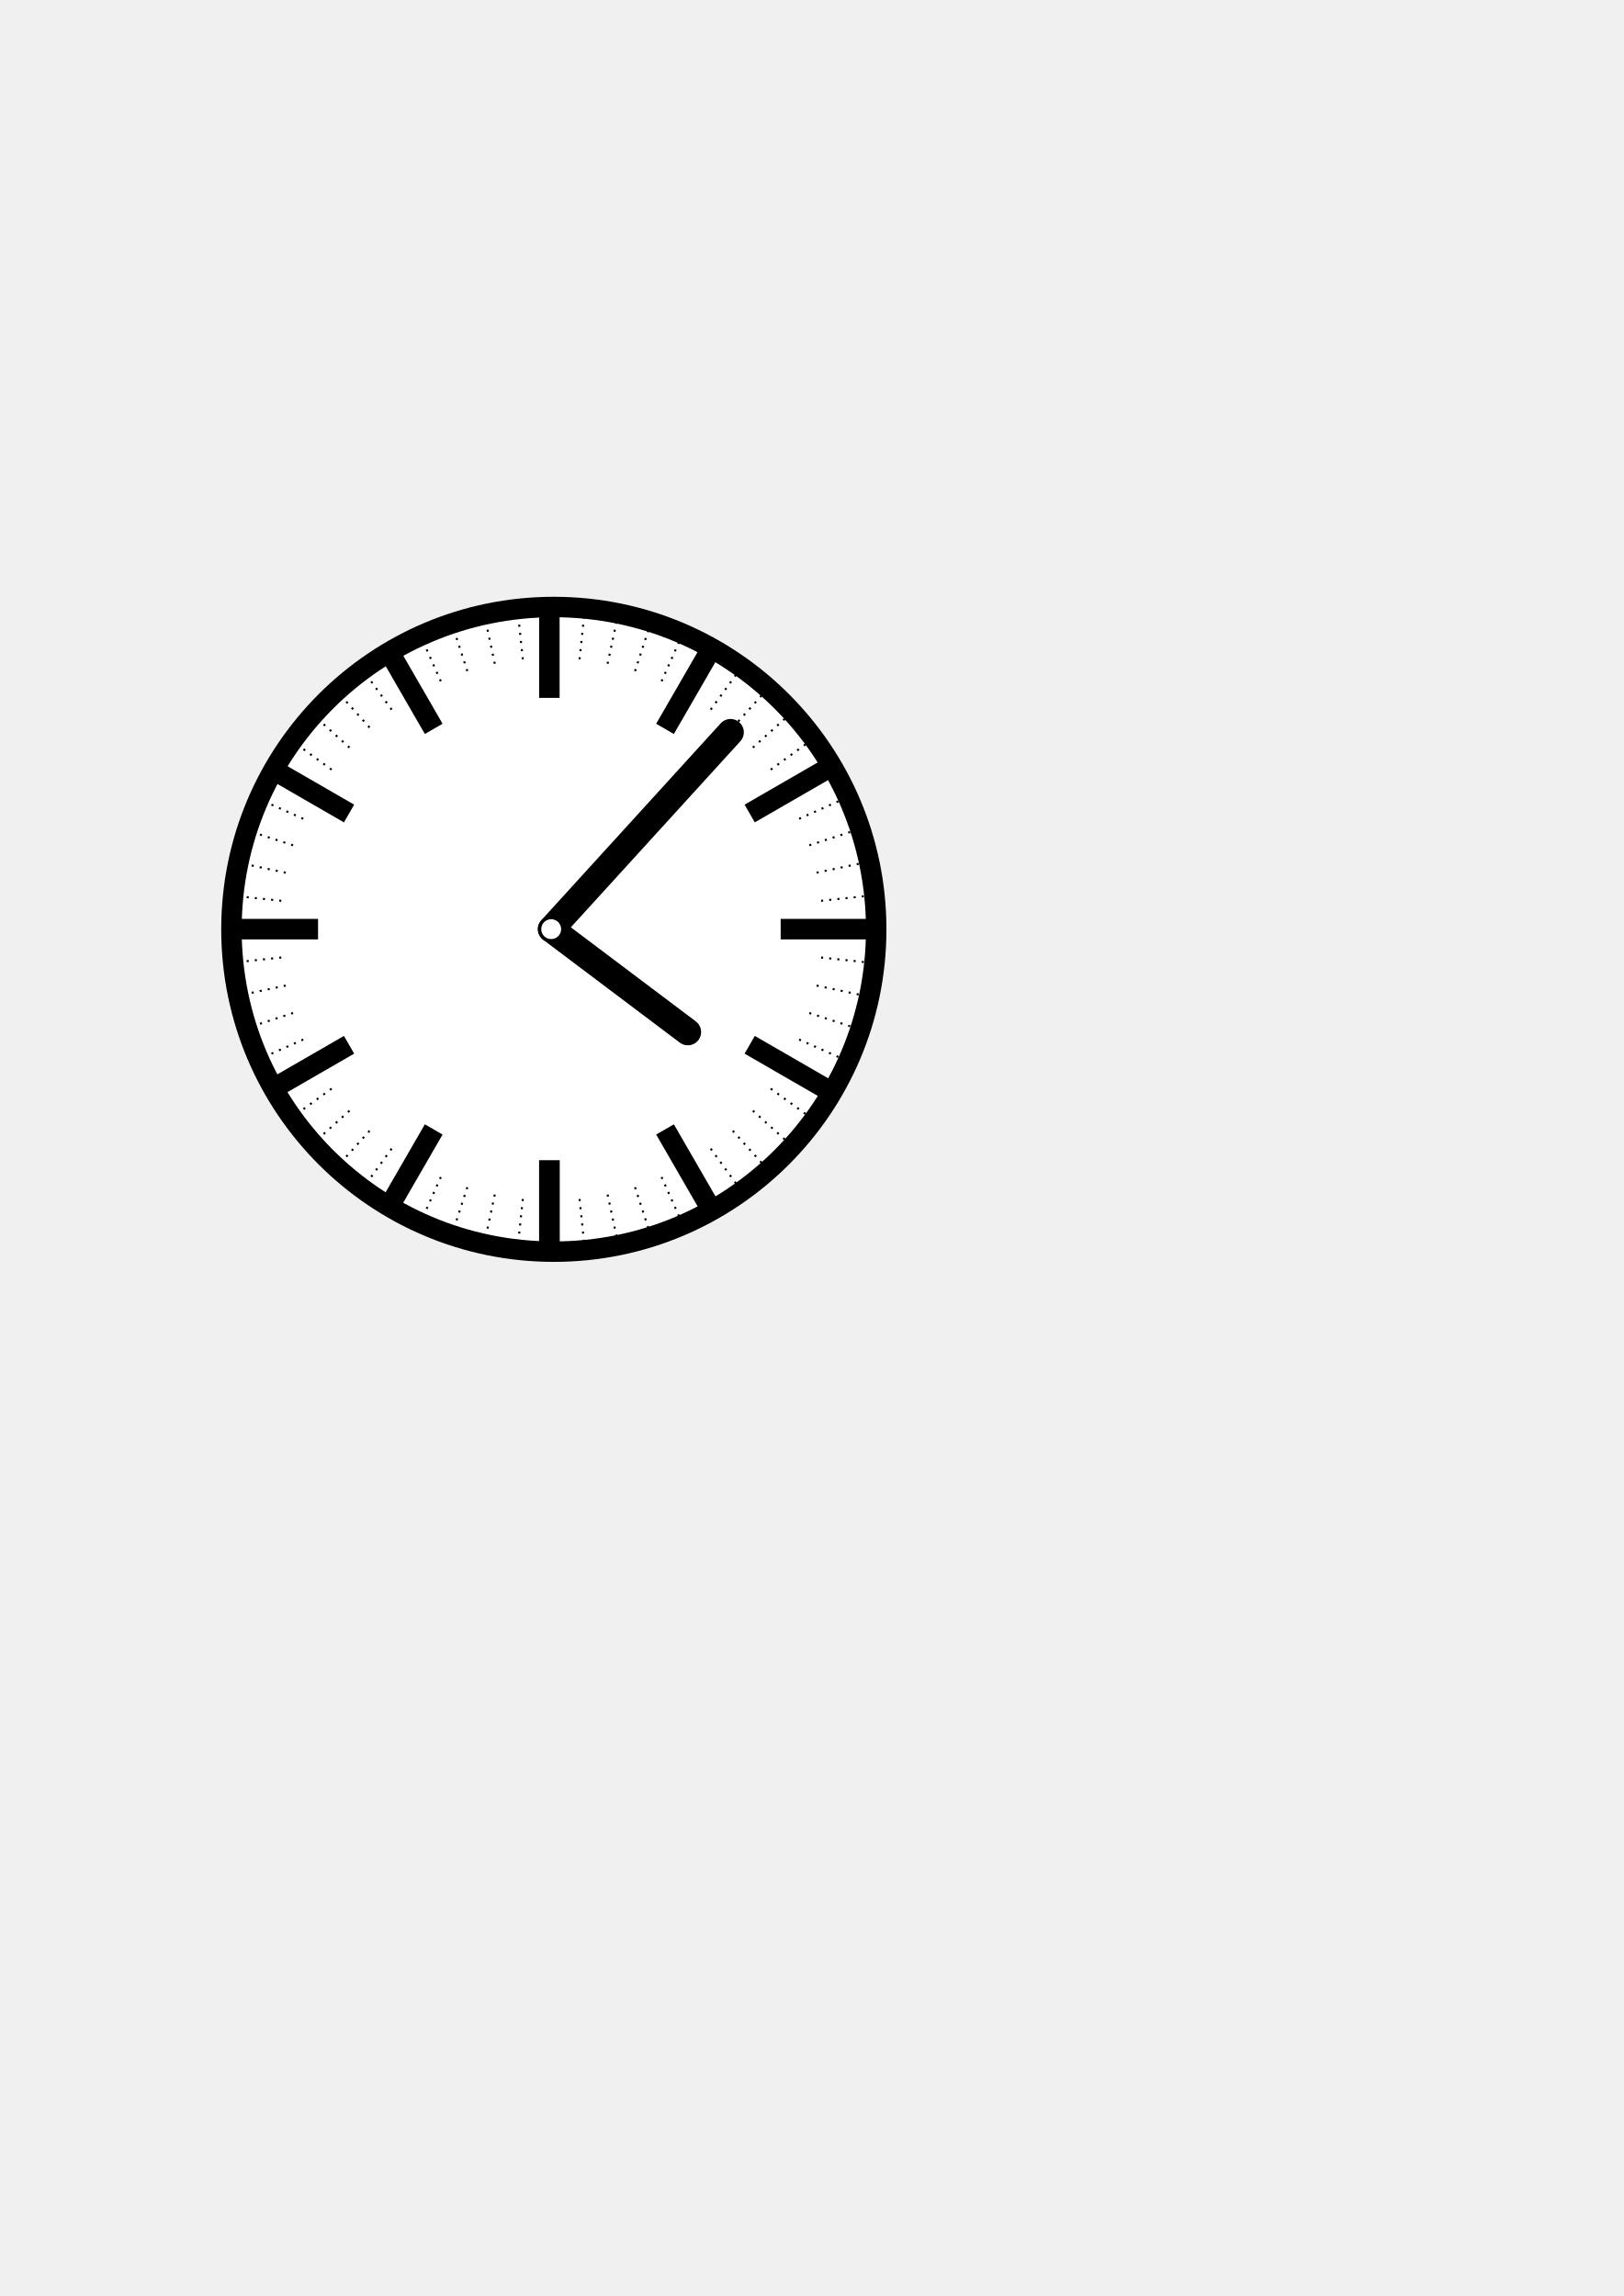
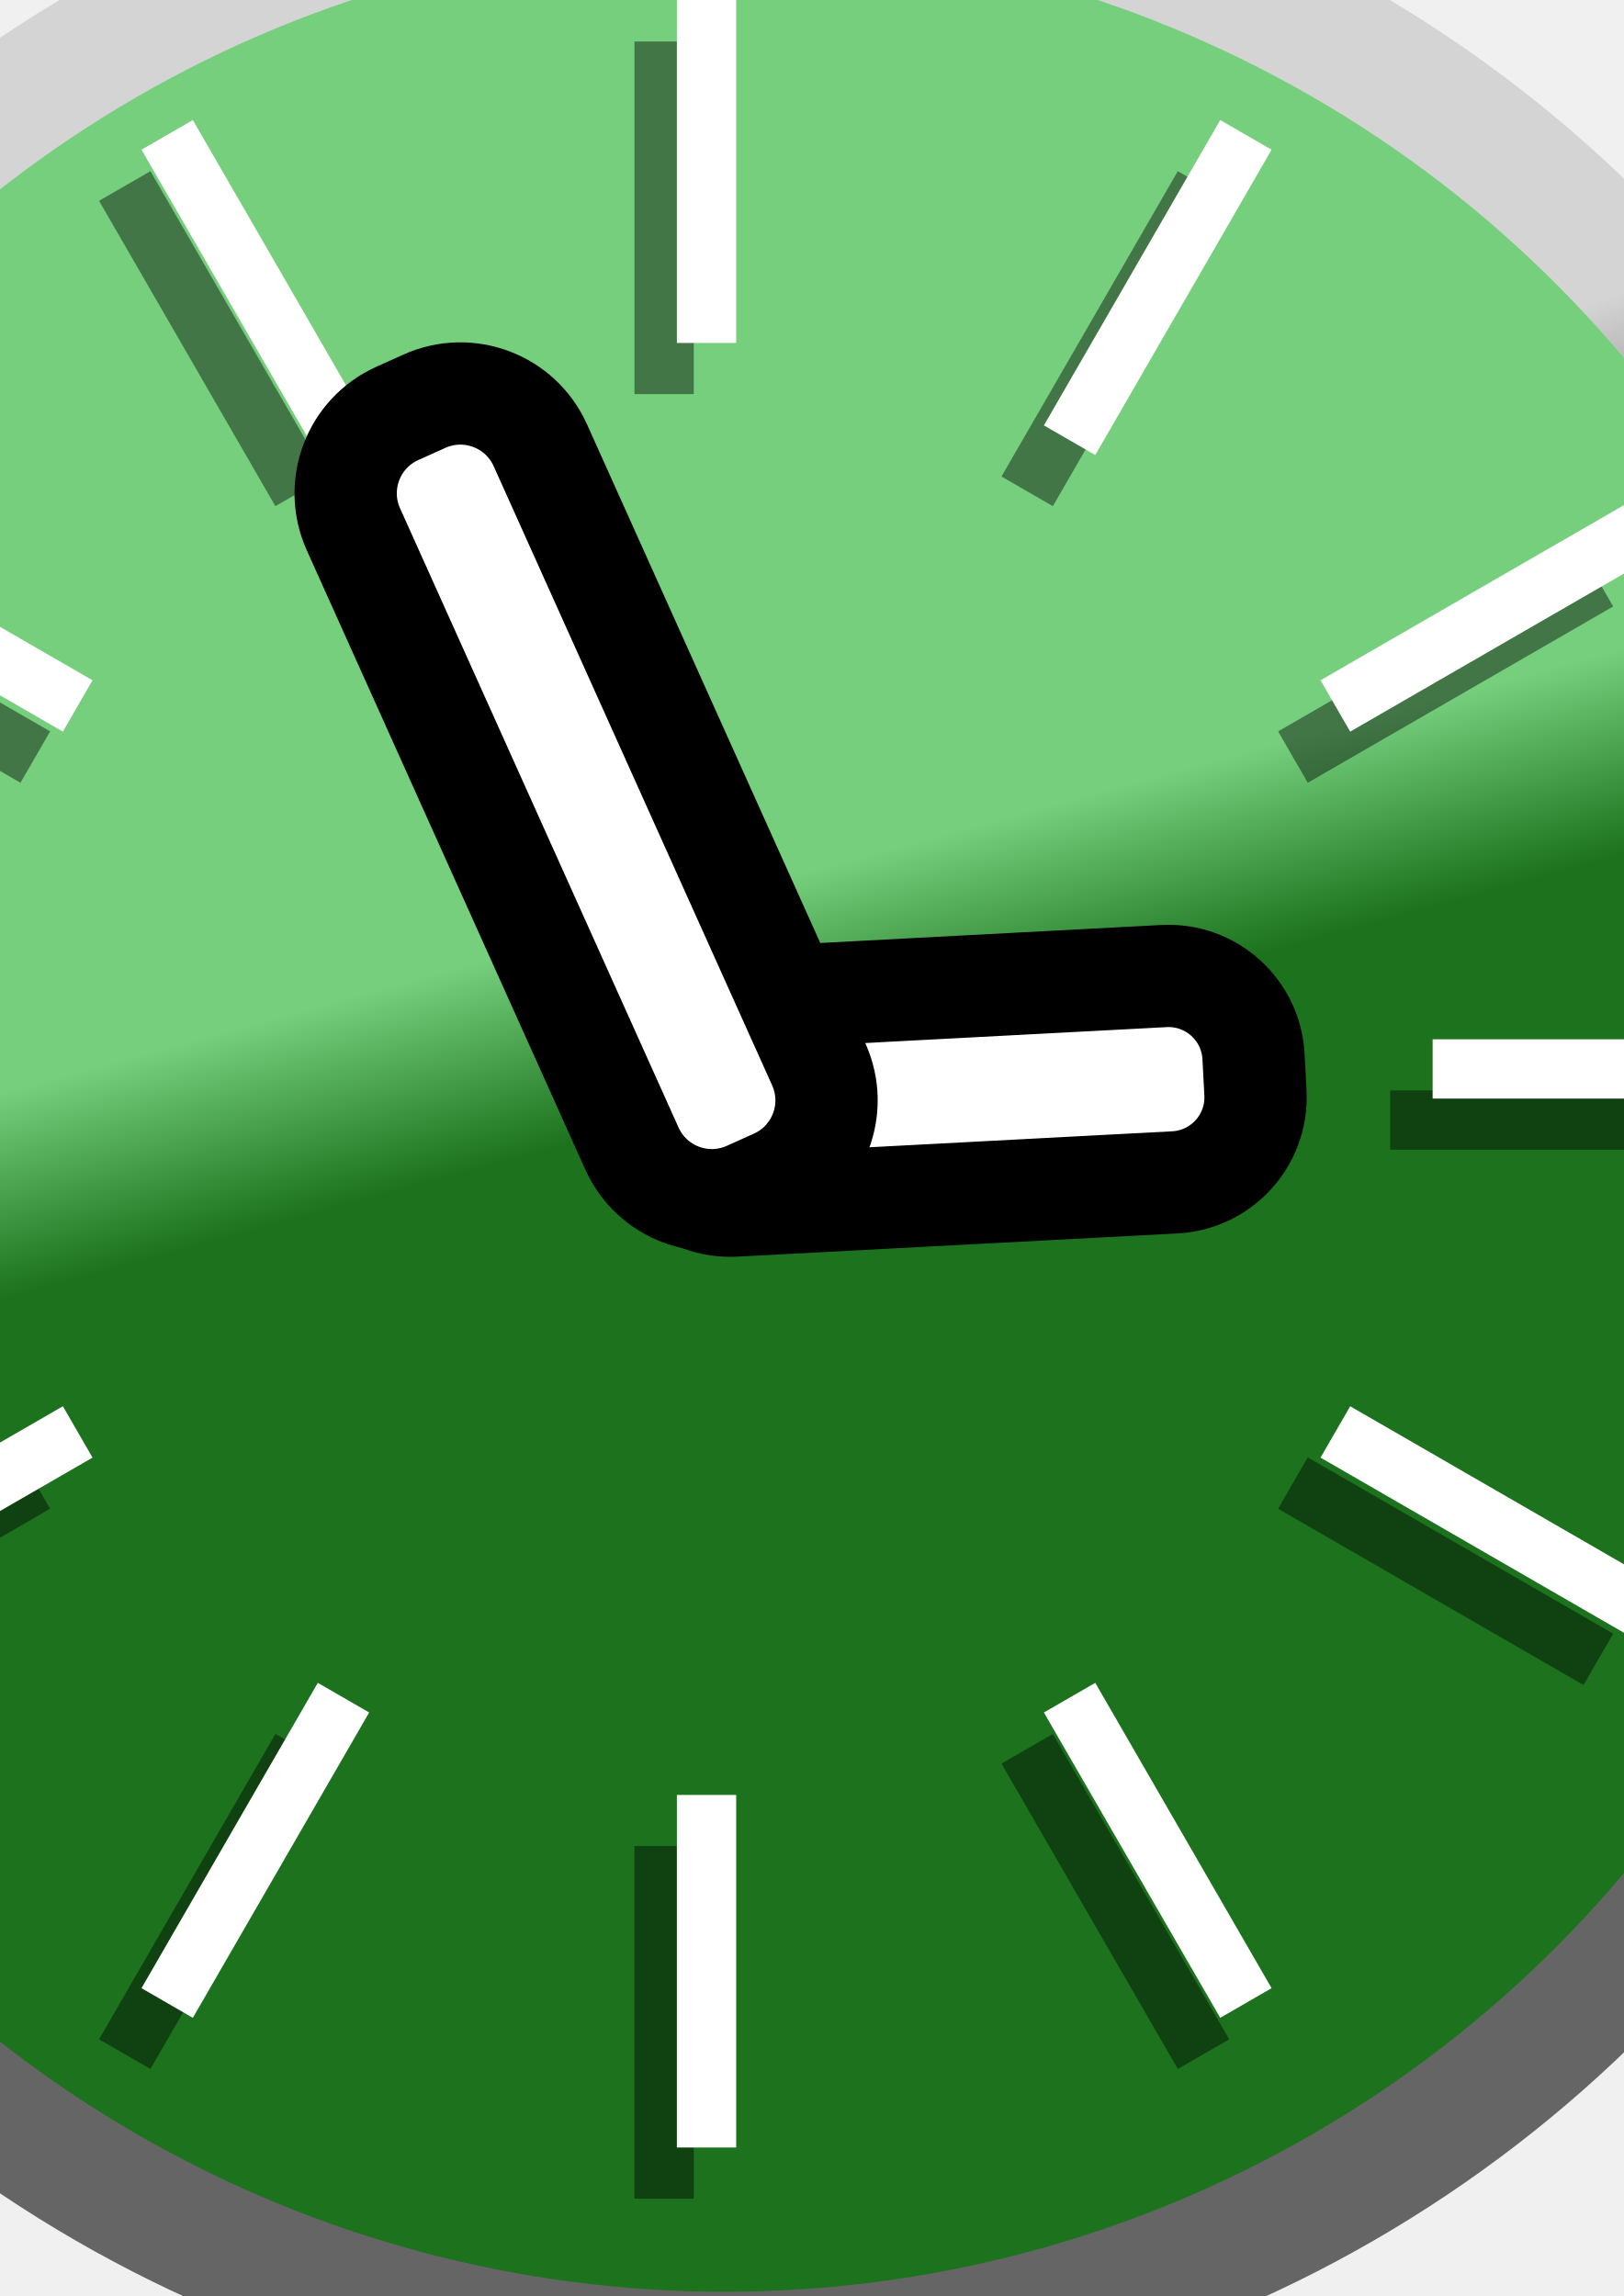
- <svg xmlns="http://www.w3.org/2000/svg" xmlns:xlink="http://www.w3.org/1999/xlink" width="210mm" height="297mm" id="svg2" version="1.1">
-   <defs id="defs4">
-     <marker orient="auto" refY="0.0" refX="0.0" id="Tail" style="overflow:visible">
-       <g id="g3795" transform="scale(-1.2)">
-         <path id="path3797" d="M -3.805,-3.959 L 0.544,0" style="fill:none;fill-rule:evenodd;stroke:#000000;stroke-width:0.8;stroke-linecap:round" />
-         <path id="path3799" d="M -1.287,-3.959 L 3.062,0" style="fill:none;fill-rule:evenodd;stroke:#000000;stroke-width:0.8;stroke-linecap:round" />
-         <path id="path3801" d="M 1.305,-3.959 L 5.654,0" style="fill:none;fill-rule:evenodd;stroke:#000000;stroke-width:0.8;stroke-linecap:round" />
-         <path id="path3803" d="M -3.805,4.178 L 0.544,0.22" style="fill:none;fill-rule:evenodd;stroke:#000000;stroke-width:0.8;stroke-linecap:round" />
-         <path id="path3805" d="M -1.287,4.178 L 3.062,0.22" style="fill:none;fill-rule:evenodd;stroke:#000000;stroke-width:0.8;stroke-linecap:round" />
-         <path id="path3807" d="M 1.305,4.178 L 5.654,0.22" style="fill:none;fill-rule:evenodd;stroke:#000000;stroke-width:0.8;stroke-linecap:round" />
-       </g>
-     </marker>
+ <svg xmlns="http://www.w3.org/2000/svg" xmlns:xlink="http://www.w3.org/1999/xlink" width="210mm" height="297mm" id="svg3132" version="1.1">
+   <defs id="defs3134">
+     <linearGradient id="linearGradient4272">
+       <stop style="stop-color:#656565;stop-opacity:1;" offset="0" id="stop4274" />
+       <stop style="stop-color:#d4d4d4;stop-opacity:1;" offset="1" id="stop4276" />
+     </linearGradient>
+     <linearGradient id="linearGradient4264">
+       <stop style="stop-color:#1c721d;stop-opacity:1;" offset="0" id="stop4266" />
+       <stop style="stop-color:#75cf7c;stop-opacity:1;" offset="1" id="stop4268" />
+     </linearGradient>
+     <linearGradient xlink:href="#linearGradient4264" id="linearGradient4270" x1="346.114" y1="630.899" x2="320.35" y2="536.97" gradientUnits="userSpaceOnUse" />
+     <linearGradient xlink:href="#linearGradient4272" id="linearGradient4278" x1="320.35" y1="536.97" x2="277.388" y2="418.913" gradientUnits="userSpaceOnUse" />
  </defs>
+   <g id="layer2">
+     <path style="fill:url(#linearGradient4270);fill-opacity:1;stroke:url(#linearGradient4278);stroke-width:60;stroke-miterlimit:4;stroke-opacity:1;stroke-dasharray:none" id="path4254" d="m 934.286,642.362 a 604.286,604.286 0 1 1 -1208.571,0 604.286,604.286 0 1 1 1208.571,0 z" transform="translate(24.24366,-96.97464)" />
+   </g>
  <g id="layer1">
-     <path style="fill:#ffffff;fill-opacity:1;stroke:#000000;stroke-width:10;stroke-miterlimit:4;stroke-opacity:1;stroke-dasharray:none;marker-mid:none" id="path2985" d="m 428.305,454.352 a 157.584,157.584 0 1 1 -315.168,0 157.584,157.584 0 1 1 315.168,0 z" />
-     <path style="fill:none;stroke:#000000;stroke-width:10;stroke-linecap:butt;stroke-linejoin:miter;stroke-miterlimit:4;stroke-opacity:1;stroke-dasharray:none" d="m 268.544,567.33 0,44.922" id="path4401" />
-     <use x="0" y="0" xlink:href="#path4401" id="use4475" transform="translate(2.110545e-8,4.4304376e-6)" width="744.094" height="1052.362" />
-     <use x="0" y="0" xlink:href="#path4401" transform="matrix(0.8660254,0.5,-0.5,0.8660254,263.1094,-73.41245)" id="use4477" width="744.094" height="1052.362" />
-     <use x="0" y="0" xlink:href="#path4401" transform="matrix(0.5,0.8660254,-0.8660254,0.5,527.675,-5.434793)" id="use4479" width="744.094" height="1052.362" />
-     <use x="0" y="0" xlink:href="#path4401" transform="matrix(0,1,-1,0,722.8068,185.7184)" id="use4481" width="744.094" height="1052.362" />
-     <use x="0" y="0" xlink:href="#path4401" transform="matrix(-0.5,0.8660254,-0.8660254,-0.5,796.2193,448.8278)" id="use4483" width="744.094" height="1052.362" />
-     <use x="0" y="0" xlink:href="#path4401" transform="matrix(-0.8660254,0.5,-0.5,-0.8660254,728.2416,713.3935)" id="use4485" width="744.094" height="1052.362" />
-     <use x="0" y="0" xlink:href="#path4401" transform="matrix(-1,0,0,-1,537.0884,908.5252)" id="use4487" width="744.094" height="1052.362" />
-     <use x="0" y="0" xlink:href="#path4401" transform="matrix(-0.8660254,-0.5,0.5,-0.8660254,273.979,981.9376)" id="use4489" width="744.094" height="1052.362" />
-     <use x="0" y="0" xlink:href="#path4401" transform="matrix(-0.5,-0.8660254,0.8660254,-0.5,9.413334,913.96)" id="use4491" width="744.094" height="1052.362" />
-     <use x="0" y="0" xlink:href="#path4401" transform="matrix(0,-1,1,0,-185.7184,722.8068)" id="use4493" width="744.094" height="1052.362" />
-     <use x="0" y="0" xlink:href="#path4401" transform="matrix(0.5,-0.8660254,0.8660254,0.5,-259.1309,459.6974)" id="use4495" width="744.094" height="1052.362" />
-     <use x="0" y="0" xlink:href="#path4401" transform="matrix(0.8660254,-0.5,0.5,0.8660254,-191.1532,195.1317)" id="use4497" width="744.094" height="1052.362" />
-     <g id="g5305" style="stroke-width:1;stroke-miterlimit:4;stroke-dasharray:1,3;stroke-dashoffset:0">
-       <path id="path4719" d="m 269.43,586.929 0,24.459" style="fill:none;stroke:#000000;stroke-width:1;stroke-linecap:butt;stroke-linejoin:miter;stroke-opacity:1;stroke-miterlimit:4;stroke-dasharray:1,3;stroke-dashoffset:0" />
-       <use height="1052.362" width="744.094" transform="translate(3.4693543e-6,-2.2624704e-8)" id="use4721" xlink:href="#path4719" y="0" x="0" style="stroke-width:1;stroke-miterlimit:4;stroke-dasharray:1,3;stroke-dashoffset:0" />
-       <use height="1052.362" width="744.094" id="use4723" transform="matrix(0.9945219,0.1045285,-0.1045285,0.9945219,48.95933,-25.67459)" xlink:href="#path4719" y="0" x="0" style="stroke-width:1;stroke-miterlimit:4;stroke-dasharray:1,3;stroke-dashoffset:0" />
-       <use height="1052.362" width="744.094" id="use4725" transform="matrix(0.9781476,0.2079117,-0.2079117,0.9781476,100.3342,-46.09089)" xlink:href="#path4719" y="0" x="0" style="stroke-width:1;stroke-miterlimit:4;stroke-dasharray:1,3;stroke-dashoffset:0" />
-       <use height="1052.362" width="744.094" id="use4727" transform="matrix(0.9510565,0.309017,-0.309017,0.9510565,153.5617,-61.02521)" xlink:href="#path4719" y="0" x="0" style="stroke-width:1;stroke-miterlimit:4;stroke-dasharray:1,3;stroke-dashoffset:0" />
-       <use height="1052.362" width="744.094" id="use4729" transform="matrix(0.9135455,0.4067366,-0.4067366,0.9135455,208.0587,-70.31393)" xlink:href="#path4719" y="0" x="0" style="stroke-width:1;stroke-miterlimit:4;stroke-dasharray:1,3;stroke-dashoffset:0" />
-       <use height="1052.362" width="744.094" id="use4731" transform="matrix(0.8660254,0.5,-0.5,0.8660254,263.2281,-73.85528)" xlink:href="#path4719" y="0" x="0" style="stroke-width:1;stroke-miterlimit:4;stroke-dasharray:1,3;stroke-dashoffset:0" />
-       <use height="1052.362" width="744.094" id="use4733" transform="matrix(0.809017,0.5877853,-0.5877853,0.809017,318.4654,-71.61046)" xlink:href="#path4719" y="0" x="0" style="stroke-width:1;stroke-miterlimit:4;stroke-dasharray:1,3;stroke-dashoffset:0" />
-       <use height="1052.362" width="744.094" id="use4735" transform="matrix(0.7431448,0.6691306,-0.6691306,0.7431448,373.1655,-63.60406)" xlink:href="#path4719" y="0" x="0" style="stroke-width:1;stroke-miterlimit:4;stroke-dasharray:1,3;stroke-dashoffset:0" />
-       <use height="1052.362" width="744.094" id="use4737" transform="matrix(0.6691306,0.7431448,-0.7431448,0.6691306,426.729,-49.92381)" xlink:href="#path4719" y="0" x="0" style="stroke-width:1;stroke-miterlimit:4;stroke-dasharray:1,3;stroke-dashoffset:0" />
-       <use height="1052.362" width="744.094" id="use4739" transform="matrix(0.5877853,0.809017,-0.809017,0.5877853,478.5691,-30.71959)" xlink:href="#path4719" y="0" x="0" style="stroke-width:1;stroke-miterlimit:4;stroke-dasharray:1,3;stroke-dashoffset:0" />
-       <use height="1052.362" width="744.094" id="use4741" transform="matrix(0.5,0.8660254,-0.8660254,0.5,528.1179,-6.201795)" xlink:href="#path4719" y="0" x="0" style="stroke-width:1;stroke-miterlimit:4;stroke-dasharray:1,3;stroke-dashoffset:0" />
-       <use height="1052.362" width="744.094" id="use4743" transform="matrix(0.4067366,0.9135455,-0.9135455,0.4067366,574.8324,23.36094)" xlink:href="#path4719" y="0" x="0" style="stroke-width:1;stroke-miterlimit:4;stroke-dasharray:1,3;stroke-dashoffset:0" />
-       <use height="1052.362" width="744.094" id="use4745" transform="matrix(0.309017,0.9510565,-0.9510565,0.309017,618.2008,57.64472)" xlink:href="#path4719" y="0" x="0" style="stroke-width:1;stroke-miterlimit:4;stroke-dasharray:1,3;stroke-dashoffset:0" />
-       <use height="1052.362" width="744.094" id="use4747" transform="matrix(0.2079117,0.9781476,-0.9781476,0.2079117,657.7481,96.27393)" xlink:href="#path4719" y="0" x="0" style="stroke-width:1;stroke-miterlimit:4;stroke-dasharray:1,3;stroke-dashoffset:0" />
-       <use height="1052.362" width="744.094" id="use4749" transform="matrix(0.1045285,0.9945219,-0.9945219,0.1045285,693.0409,138.8253)" xlink:href="#path4719" y="0" x="0" style="stroke-width:1;stroke-miterlimit:4;stroke-dasharray:1,3;stroke-dashoffset:0" />
-       <use height="1052.362" width="744.094" id="use4751" transform="matrix(0,1,-1,0,723.6925,184.8327)" xlink:href="#path4719" y="0" x="0" style="stroke-width:1;stroke-miterlimit:4;stroke-dasharray:1,3;stroke-dashoffset:0" />
-       <use height="1052.362" width="744.094" id="use4753" transform="matrix(-0.1045285,0.9945219,-0.9945219,-0.1045285,749.367,233.7921)" xlink:href="#path4719" y="0" x="0" style="stroke-width:1;stroke-miterlimit:4;stroke-dasharray:1,3;stroke-dashoffset:0" />
-       <use height="1052.362" width="744.094" id="use4755" transform="matrix(-0.2079117,0.9781476,-0.9781476,-0.2079117,769.7834,285.1669)" xlink:href="#path4719" y="0" x="0" style="stroke-width:1;stroke-miterlimit:4;stroke-dasharray:1,3;stroke-dashoffset:0" />
-       <use height="1052.362" width="744.094" id="use4757" transform="matrix(-0.309017,0.9510565,-0.9510565,-0.309017,784.7177,338.3944)" xlink:href="#path4719" y="0" x="0" style="stroke-width:1;stroke-miterlimit:4;stroke-dasharray:1,3;stroke-dashoffset:0" />
-       <use height="1052.362" width="744.094" id="use4759" transform="matrix(-0.4067366,0.9135455,-0.9135455,-0.4067366,794.0064,392.8914)" xlink:href="#path4719" y="0" x="0" style="stroke-width:1;stroke-miterlimit:4;stroke-dasharray:1,3;stroke-dashoffset:0" />
-       <use height="1052.362" width="744.094" id="use4761" transform="matrix(-0.5,0.8660254,-0.8660254,-0.5,797.5477,448.0608)" xlink:href="#path4719" y="0" x="0" style="stroke-width:1;stroke-miterlimit:4;stroke-dasharray:1,3;stroke-dashoffset:0" />
-       <use height="1052.362" width="744.094" id="use4763" transform="matrix(-0.5877853,0.809017,-0.809017,-0.5877853,795.3029,503.2981)" xlink:href="#path4719" y="0" x="0" style="stroke-width:1;stroke-miterlimit:4;stroke-dasharray:1,3;stroke-dashoffset:0" />
-       <use height="1052.362" width="744.094" id="use4765" transform="matrix(-0.6691306,0.7431448,-0.7431448,-0.6691306,787.2965,557.9982)" xlink:href="#path4719" y="0" x="0" style="stroke-width:1;stroke-miterlimit:4;stroke-dasharray:1,3;stroke-dashoffset:0" />
-       <use height="1052.362" width="744.094" id="use4767" transform="matrix(-0.7431448,0.6691306,-0.6691306,-0.7431448,773.6163,611.5617)" xlink:href="#path4719" y="0" x="0" style="stroke-width:1;stroke-miterlimit:4;stroke-dasharray:1,3;stroke-dashoffset:0" />
-       <use height="1052.362" width="744.094" id="use4769" transform="matrix(-0.809017,0.5877853,-0.5877853,-0.809017,754.412,663.4018)" xlink:href="#path4719" y="0" x="0" style="stroke-width:1;stroke-miterlimit:4;stroke-dasharray:1,3;stroke-dashoffset:0" />
-       <use height="1052.362" width="744.094" id="use4771" transform="matrix(-0.8660254,0.5,-0.5,-0.8660254,729.8943,712.9506)" xlink:href="#path4719" y="0" x="0" style="stroke-width:1;stroke-miterlimit:4;stroke-dasharray:1,3;stroke-dashoffset:0" />
-       <use height="1052.362" width="744.094" id="use4773" transform="matrix(-0.9135455,0.4067366,-0.4067366,-0.9135455,700.3315,759.6651)" xlink:href="#path4719" y="0" x="0" style="stroke-width:1;stroke-miterlimit:4;stroke-dasharray:1,3;stroke-dashoffset:0" />
-       <use height="1052.362" width="744.094" id="use4775" transform="matrix(-0.9510565,0.309017,-0.309017,-0.9510565,666.0477,803.0335)" xlink:href="#path4719" y="0" x="0" style="stroke-width:1;stroke-miterlimit:4;stroke-dasharray:1,3;stroke-dashoffset:0" />
-       <use height="1052.362" width="744.094" id="use4777" transform="matrix(-0.9781476,0.2079117,-0.2079117,-0.9781476,627.4185,842.5809)" xlink:href="#path4719" y="0" x="0" style="stroke-width:1;stroke-miterlimit:4;stroke-dasharray:1,3;stroke-dashoffset:0" />
-       <use height="1052.362" width="744.094" id="use4779" transform="matrix(-0.9945219,0.1045285,-0.1045285,-0.9945219,584.8671,877.8736)" xlink:href="#path4719" y="0" x="0" style="stroke-width:1;stroke-miterlimit:4;stroke-dasharray:1,3;stroke-dashoffset:0" />
-       <use height="1052.362" width="744.094" id="use4781" transform="matrix(-1,0,0,-1,538.8597,908.5252)" xlink:href="#path4719" y="0" x="0" style="stroke-width:1;stroke-miterlimit:4;stroke-dasharray:1,3;stroke-dashoffset:0" />
-       <use height="1052.362" width="744.094" id="use4783" transform="matrix(-0.9945219,-0.1045285,0.1045285,-0.9945219,489.9004,934.1997)" xlink:href="#path4719" y="0" x="0" style="stroke-width:1;stroke-miterlimit:4;stroke-dasharray:1,3;stroke-dashoffset:0" />
-       <use height="1052.362" width="744.094" id="use4785" transform="matrix(-0.9781476,-0.2079117,0.2079117,-0.9781476,438.5255,954.616)" xlink:href="#path4719" y="0" x="0" style="stroke-width:1;stroke-miterlimit:4;stroke-dasharray:1,3;stroke-dashoffset:0" />
-       <use height="1052.362" width="744.094" id="use4787" transform="matrix(-0.9510565,-0.309017,0.309017,-0.9510565,385.298,969.5504)" xlink:href="#path4719" y="0" x="0" style="stroke-width:1;stroke-miterlimit:4;stroke-dasharray:1,3;stroke-dashoffset:0" />
-       <use height="1052.362" width="744.094" id="use4789" transform="matrix(-0.9135455,-0.4067366,0.4067366,-0.9135455,330.801,978.839)" xlink:href="#path4719" y="0" x="0" style="stroke-width:1;stroke-miterlimit:4;stroke-dasharray:1,3;stroke-dashoffset:0" />
-       <use height="1052.362" width="744.094" id="use4791" transform="matrix(-0.8660254,-0.5,0.5,-0.8660254,275.6316,982.3805)" xlink:href="#path4719" y="0" x="0" style="stroke-width:1;stroke-miterlimit:4;stroke-dasharray:1,3;stroke-dashoffset:0" />
-       <use height="1052.362" width="744.094" id="use4793" transform="matrix(-0.809017,-0.5877853,0.5877853,-0.809017,220.3943,980.1356)" xlink:href="#path4719" y="0" x="0" style="stroke-width:1;stroke-miterlimit:4;stroke-dasharray:1,3;stroke-dashoffset:0" />
-       <use height="1052.362" width="744.094" id="use4795" transform="matrix(-0.7431448,-0.6691306,0.6691306,-0.7431448,165.6943,972.1292)" xlink:href="#path4719" y="0" x="0" style="stroke-width:1;stroke-miterlimit:4;stroke-dasharray:1,3;stroke-dashoffset:0" />
-       <use height="1052.362" width="744.094" id="use4797" transform="matrix(-0.6691306,-0.7431448,0.7431448,-0.6691306,112.1307,958.449)" xlink:href="#path4719" y="0" x="0" style="stroke-width:1;stroke-miterlimit:4;stroke-dasharray:1,3;stroke-dashoffset:0" />
-       <use height="1052.362" width="744.094" id="use4799" transform="matrix(-0.5877853,-0.809017,0.809017,-0.5877853,60.29059,939.2448)" xlink:href="#path4719" y="0" x="0" style="stroke-width:1;stroke-miterlimit:4;stroke-dasharray:1,3;stroke-dashoffset:0" />
-       <use height="1052.362" width="744.094" id="use4801" transform="matrix(-0.5,-0.8660254,0.8660254,-0.5,10.74183,914.727)" xlink:href="#path4719" y="0" x="0" style="stroke-width:1;stroke-miterlimit:4;stroke-dasharray:1,3;stroke-dashoffset:0" />
-       <use height="1052.362" width="744.094" id="use4803" transform="matrix(-0.4067366,-0.9135455,0.9135455,-0.4067366,-35.97268,885.1643)" xlink:href="#path4719" y="0" x="0" style="stroke-width:1;stroke-miterlimit:4;stroke-dasharray:1,3;stroke-dashoffset:0" />
-       <use height="1052.362" width="744.094" id="use4805" transform="matrix(-0.309017,-0.9510565,0.9510565,-0.309017,-79.34114,850.8805)" xlink:href="#path4719" y="0" x="0" style="stroke-width:1;stroke-miterlimit:4;stroke-dasharray:1,3;stroke-dashoffset:0" />
-       <use height="1052.362" width="744.094" id="use4807" transform="matrix(-0.2079117,-0.9781476,0.9781476,-0.2079117,-118.8884,812.2513)" xlink:href="#path4719" y="0" x="0" style="stroke-width:1;stroke-miterlimit:4;stroke-dasharray:1,3;stroke-dashoffset:0" />
-       <use height="1052.362" width="744.094" id="use4809" transform="matrix(-0.1045285,-0.9945219,0.9945219,-0.1045285,-154.1812,769.6999)" xlink:href="#path4719" y="0" x="0" style="stroke-width:1;stroke-miterlimit:4;stroke-dasharray:1,3;stroke-dashoffset:0" />
-       <use height="1052.362" width="744.094" id="use4811" transform="matrix(0,-1,1,0,-184.8327,723.6925)" xlink:href="#path4719" y="0" x="0" style="stroke-width:1;stroke-miterlimit:4;stroke-dasharray:1,3;stroke-dashoffset:0" />
-       <use height="1052.362" width="744.094" id="use4813" transform="matrix(0.1045285,-0.9945219,0.9945219,0.1045285,-210.5073,674.7331)" xlink:href="#path4719" y="0" x="0" style="stroke-width:1;stroke-miterlimit:4;stroke-dasharray:1,3;stroke-dashoffset:0" />
-       <use height="1052.362" width="744.094" id="use4815" transform="matrix(0.2079117,-0.9781476,0.9781476,0.2079117,-230.9236,623.3583)" xlink:href="#path4719" y="0" x="0" style="stroke-width:1;stroke-miterlimit:4;stroke-dasharray:1,3;stroke-dashoffset:0" />
-       <use height="1052.362" width="744.094" id="use4817" transform="matrix(0.309017,-0.9510565,0.9510565,0.309017,-245.8579,570.1308)" xlink:href="#path4719" y="0" x="0" style="stroke-width:1;stroke-miterlimit:4;stroke-dasharray:1,3;stroke-dashoffset:0" />
-       <use height="1052.362" width="744.094" id="use4819" transform="matrix(0.4067366,-0.9135455,0.9135455,0.4067366,-255.1467,515.6338)" xlink:href="#path4719" y="0" x="0" style="stroke-width:1;stroke-miterlimit:4;stroke-dasharray:1,3;stroke-dashoffset:0" />
-       <use height="1052.362" width="744.094" id="use4821" transform="matrix(0.5,-0.8660254,0.8660254,0.5,-258.688,460.4644)" xlink:href="#path4719" y="0" x="0" style="stroke-width:1;stroke-miterlimit:4;stroke-dasharray:1,3;stroke-dashoffset:0" />
-       <use height="1052.362" width="744.094" id="use4823" transform="matrix(0.5877853,-0.809017,0.809017,0.5877853,-256.4432,405.2271)" xlink:href="#path4719" y="0" x="0" style="stroke-width:1;stroke-miterlimit:4;stroke-dasharray:1,3;stroke-dashoffset:0" />
-       <use height="1052.362" width="744.094" id="use4825" transform="matrix(0.6691306,-0.7431448,0.7431448,0.6691306,-248.4368,350.527)" xlink:href="#path4719" y="0" x="0" style="stroke-width:1;stroke-miterlimit:4;stroke-dasharray:1,3;stroke-dashoffset:0" />
-       <use height="1052.362" width="744.094" id="use4827" transform="matrix(0.7431448,-0.6691306,0.6691306,0.7431448,-234.7566,296.9635)" xlink:href="#path4719" y="0" x="0" style="stroke-width:1;stroke-miterlimit:4;stroke-dasharray:1,3;stroke-dashoffset:0" />
-       <use height="1052.362" width="744.094" id="use4829" transform="matrix(0.809017,-0.5877853,0.5877853,0.809017,-215.5523,245.1233)" xlink:href="#path4719" y="0" x="0" style="stroke-width:1;stroke-miterlimit:4;stroke-dasharray:1,3;stroke-dashoffset:0" />
-       <use height="1052.362" width="744.094" id="use4831" transform="matrix(0.8660254,-0.5,0.5,0.8660254,-191.0345,195.5746)" xlink:href="#path4719" y="0" x="0" style="stroke-width:1;stroke-miterlimit:4;stroke-dasharray:1,3;stroke-dashoffset:0" />
-       <use height="1052.362" width="744.094" id="use4833" transform="matrix(0.9135455,-0.4067366,0.4067366,0.9135455,-161.4718,148.8601)" xlink:href="#path4719" y="0" x="0" style="stroke-width:1;stroke-miterlimit:4;stroke-dasharray:1,3;stroke-dashoffset:0" />
-       <use height="1052.362" width="744.094" id="use4835" transform="matrix(0.9510565,-0.309017,0.309017,0.9510565,-127.188,105.4916)" xlink:href="#path4719" y="0" x="0" style="stroke-width:1;stroke-miterlimit:4;stroke-dasharray:1,3;stroke-dashoffset:0" />
-       <use height="1052.362" width="744.094" id="use4837" transform="matrix(0.9781476,-0.2079117,0.2079117,0.9781476,-88.55881,65.94434)" xlink:href="#path4719" y="0" x="0" style="stroke-width:1;stroke-miterlimit:4;stroke-dasharray:1,3;stroke-dashoffset:0" />
-       <use height="1052.362" width="744.094" id="use4839" transform="matrix(0.9945219,-0.1045285,0.1045285,0.9945219,-46.00741,30.65159)" xlink:href="#path4719" y="0" x="0" style="stroke-width:1;stroke-miterlimit:4;stroke-dasharray:1,3;stroke-dashoffset:0" />
+     <rect ry="0" y="902.538" x="310.14" height="172.377" width="28.99" id="use3458" style="fill:#000000;fill-opacity:0.43;stroke-width:10;stroke-miterlimit:4;stroke-dasharray:none" />
+     <rect ry="0" y="666.855" x="540.449" height="172.377" width="28.99" id="use3460" style="fill:#000000;fill-opacity:0.43;stroke-width:10;stroke-miterlimit:4;stroke-dasharray:none" transform="matrix(0.8660254,0.5,-0.5,0.8660254,0,0)" />
+     <rect ry="0" y="347.594" x="622.061" height="172.377" width="28.99" id="use3462" style="fill:#000000;fill-opacity:0.43;stroke-width:10;stroke-miterlimit:4;stroke-dasharray:none" transform="matrix(0.5,0.8660254,-0.8660254,0.5,0,0)" />
+     <rect ry="0" y="30.299" x="533.108" height="172.377" width="28.99" id="use3464" style="fill:#000000;fill-opacity:0.43;stroke-width:10;stroke-miterlimit:4;stroke-dasharray:none" transform="matrix(0,1,-1,0,0,0)" />
+     <rect ry="0" y="-200.009" x="297.425" height="172.377" width="28.99" id="use3466" style="fill:#000000;fill-opacity:0.43;stroke-width:10;stroke-miterlimit:4;stroke-dasharray:none" transform="matrix(-0.5,0.8660254,-0.8660254,-0.5,0,0)" />
+     <rect ry="0" y="-281.621" x="-21.836" height="172.377" width="28.99" id="use3468" style="fill:#000000;fill-opacity:0.43;stroke-width:10;stroke-miterlimit:4;stroke-dasharray:none" transform="matrix(-0.8660254,0.5,-0.5,-0.8660254,0,0)" />
+     <rect ry="0" y="-192.668" x="-339.13" height="172.377" width="28.99" id="use3470" style="fill:#000000;fill-opacity:0.43;stroke-width:10;stroke-miterlimit:4;stroke-dasharray:none" transform="scale(-1,-1)" />
+     <rect ry="0" y="43.014" x="-569.439" height="172.377" width="28.99" id="use3472" style="fill:#000000;fill-opacity:0.43;stroke-width:10;stroke-miterlimit:4;stroke-dasharray:none" transform="matrix(-0.8660254,-0.5,0.5,-0.8660254,0,0)" />
+     <rect ry="0" y="362.276" x="-651.051" height="172.377" width="28.99" id="use3474" style="fill:#000000;fill-opacity:0.43;stroke-width:10;stroke-miterlimit:4;stroke-dasharray:none" transform="matrix(-0.5,-0.8660254,0.8660254,-0.5,0,0)" />
+     <rect ry="0" y="679.57" x="-562.098" height="172.377" width="28.99" id="use3476" style="fill:#000000;fill-opacity:0.43;stroke-width:10;stroke-miterlimit:4;stroke-dasharray:none" transform="matrix(0,-1,1,0,0,0)" />
+     <rect ry="0" y="909.879" x="-326.415" height="172.377" width="28.99" id="use3478" style="fill:#000000;fill-opacity:0.43;stroke-width:10;stroke-miterlimit:4;stroke-dasharray:none" transform="matrix(0.5,-0.8660254,0.8660254,0.5,0,0)" />
+     <rect ry="0" y="991.49" x="-7.154" height="172.377" width="28.99" id="use3480" style="fill:#000000;fill-opacity:0.43;stroke-width:10;stroke-miterlimit:4;stroke-dasharray:none" transform="matrix(0.8660254,-0.5,0.5,0.8660254,0,0)" />
+     <g id="g4652" transform="translate(600.1742,118.3612)">
+       <rect ry="0" y="-445.065" x="-166.857" height="172.377" width="28.99" id="use3476-7" style="fill:#ffffff;fill-opacity:1;stroke-width:10;stroke-miterlimit:4;stroke-dasharray:none" transform="matrix(0,-1,1,0,545.1935,251.8839)" />
+       <rect style="fill:#ffffff;fill-opacity:1;stroke-width:10;stroke-miterlimit:4;stroke-dasharray:none" id="use3458-1" width="28.99" height="172.377" x="-269.301" y="759.181" ry="0" />
+       <rect transform="matrix(0.8660254,0.5,-0.5,0.8660254,0,0)" style="fill:#ffffff;fill-opacity:1;stroke-width:10;stroke-miterlimit:4;stroke-dasharray:none" id="use3460-8" width="28.99" height="172.377" x="-33.041" y="832.425" ry="0" />
+       <rect transform="matrix(0.5,0.8660254,-0.8660254,0.5,0,0)" style="fill:#ffffff;fill-opacity:1;stroke-width:10;stroke-miterlimit:4;stroke-dasharray:none" id="use3462-9" width="28.99" height="172.377" x="208.189" y="777.727" ry="0" />
+       <rect transform="matrix(0,1,-1,0,0,0)" style="fill:#ffffff;fill-opacity:1;stroke-width:10;stroke-miterlimit:4;stroke-dasharray:none" id="use3464-3" width="28.99" height="172.377" x="389.751" y="609.741" ry="0" />
+       <rect transform="matrix(-0.5,0.8660254,-0.8660254,-0.5,0,0)" style="fill:#ffffff;fill-opacity:1;stroke-width:10;stroke-miterlimit:4;stroke-dasharray:none" id="use3466-3" width="28.99" height="172.377" x="462.996" y="373.481" ry="0" />
+       <rect transform="matrix(-0.8660254,0.5,-0.5,-0.8660254,0,0)" style="fill:#ffffff;fill-opacity:1;stroke-width:10;stroke-miterlimit:4;stroke-dasharray:none" id="use3468-3" width="28.99" height="172.377" x="408.297" y="132.251" ry="0" />
+       <rect transform="scale(-1,-1)" style="fill:#ffffff;fill-opacity:1;stroke-width:10;stroke-miterlimit:4;stroke-dasharray:none" id="use3470-2" width="28.99" height="172.377" x="240.311" y="-49.311" ry="0" />
+       <rect transform="matrix(-0.8660254,-0.5,0.5,-0.8660254,0,0)" style="fill:#ffffff;fill-opacity:1;stroke-width:10;stroke-miterlimit:4;stroke-dasharray:none" id="use3472-0" width="28.99" height="172.377" x="4.051" y="-122.556" ry="0" />
+       <rect transform="matrix(-0.5,-0.8660254,0.8660254,-0.5,0,0)" style="fill:#ffffff;fill-opacity:1;stroke-width:10;stroke-miterlimit:4;stroke-dasharray:none" id="use3474-2" width="28.99" height="172.377" x="-237.179" y="-67.857" ry="0" />
+       <rect transform="matrix(0.5,-0.8660254,0.8660254,0.5,0,0)" style="fill:#ffffff;fill-opacity:1;stroke-width:10;stroke-miterlimit:4;stroke-dasharray:none" id="use3478-1" width="28.99" height="172.377" x="-491.986" y="336.389" ry="0" />
+       <rect transform="matrix(0.8660254,-0.5,0.5,0.8660254,0,0)" style="fill:#ffffff;fill-opacity:1;stroke-width:10;stroke-miterlimit:4;stroke-dasharray:none" id="use3480-5" width="28.99" height="172.377" x="-437.287" y="577.619" ry="0" />
    </g>
-     <path style="fill:none;stroke:#000000;stroke-width:13;stroke-linecap:round;stroke-linejoin:miter;stroke-miterlimit:4;stroke-opacity:1;stroke-dasharray:none" d="m 269.43,454.263 87.669,-96.25" id="path5382" />
-     <path style="fill:none;stroke:#000000;stroke-width:13;stroke-linecap:round;stroke-linejoin:miter;stroke-miterlimit:4;stroke-opacity:1;stroke-dasharray:none" d="m 269.43,454.263 66.788,50.288" id="path5388" />
-     <path style="fill:#ffffff;fill-opacity:1;stroke:#000000;stroke-width:1;stroke-linecap:round;stroke-miterlimit:4;stroke-opacity:1;stroke-dasharray:none;stroke-dashoffset:0" id="path5390" d="m 47.15,315.576 a 5.364,5.364 0 1 1 -10.729,0 5.364,5.364 0 1 1 10.729,0 z" transform="translate(227.6441,138.6861)" />
+     <rect style="fill:#ffffff;fill-opacity:1;stroke:#000000;stroke-width:50;stroke-miterlimit:4;stroke-opacity:1;stroke-dasharray:none" id="rect4252" width="101.006" height="298.735" x="506.495" y="-584.697" ry="41.633" transform="matrix(0.0526582,0.9986126,-0.9986126,0.0526582,0,0)" />
+     <rect style="fill:#ffffff;fill-opacity:1;stroke:#000000;stroke-width:50;stroke-miterlimit:4;stroke-opacity:1;stroke-dasharray:none" id="rect4250" width="100.178" height="417.635" x="51.434" y="263.989" ry="42.843" transform="matrix(0.9120294,-0.4101247,0.4101247,0.9120294,0,0)" />
  </g>
</svg>
